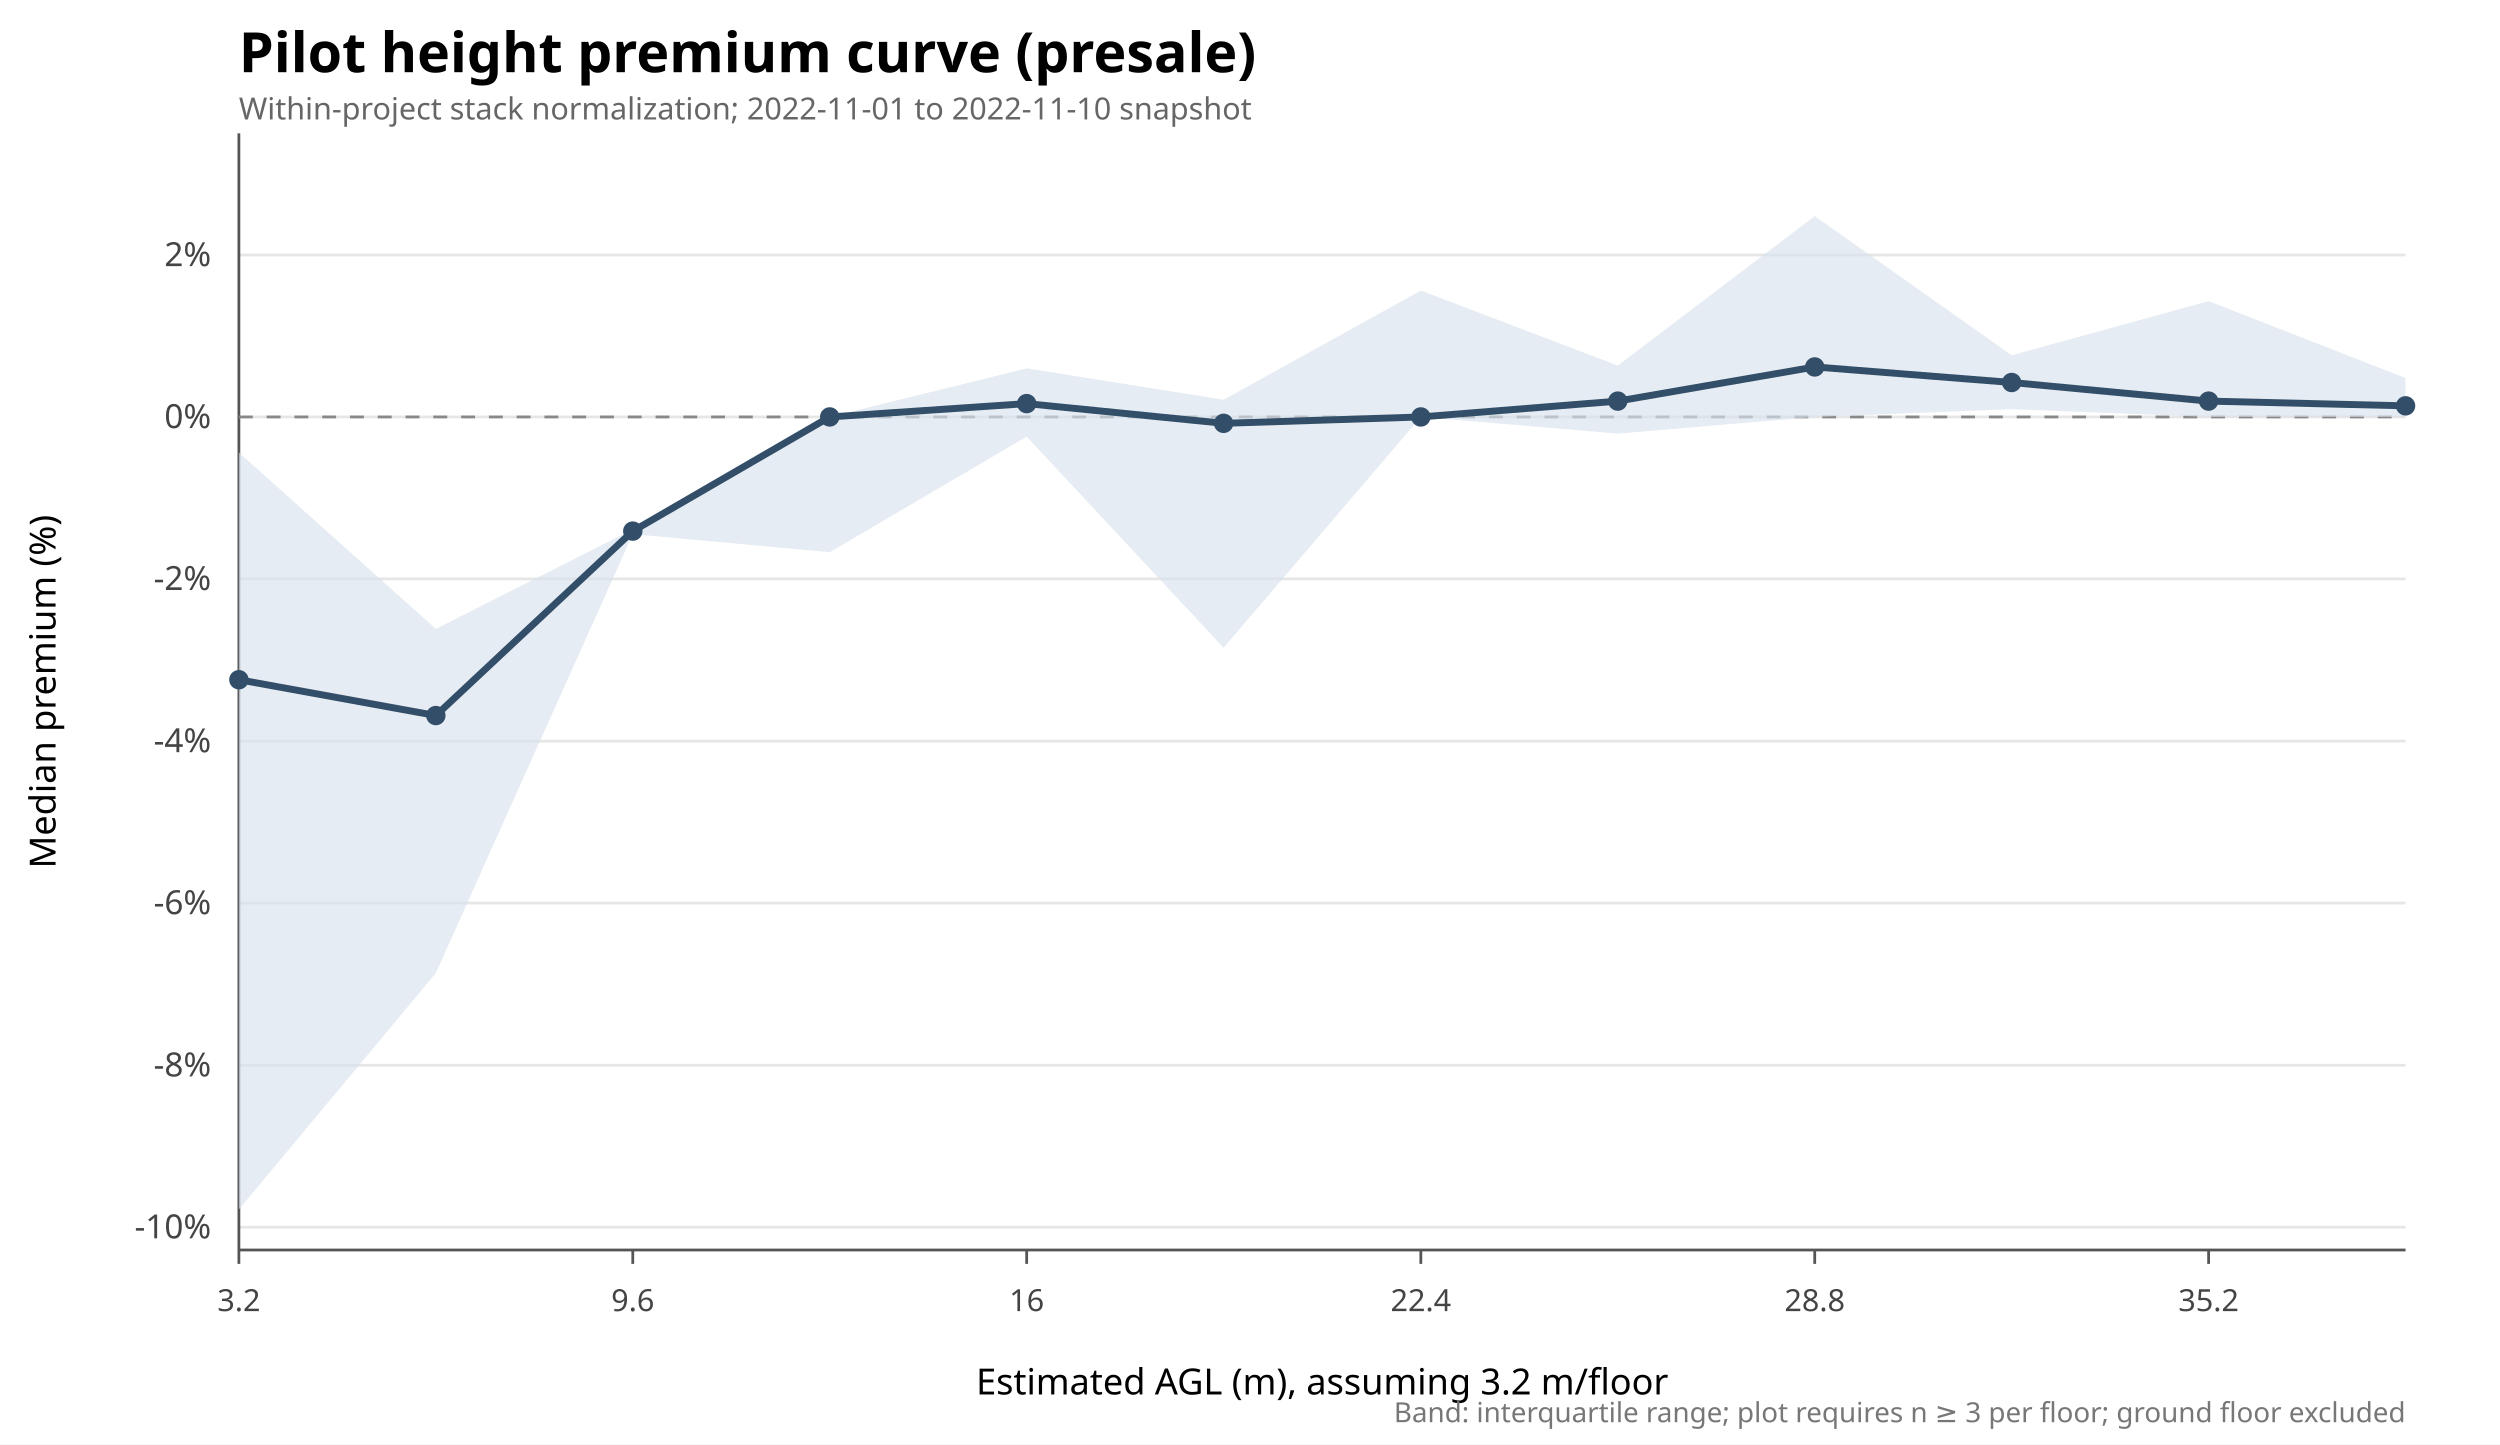
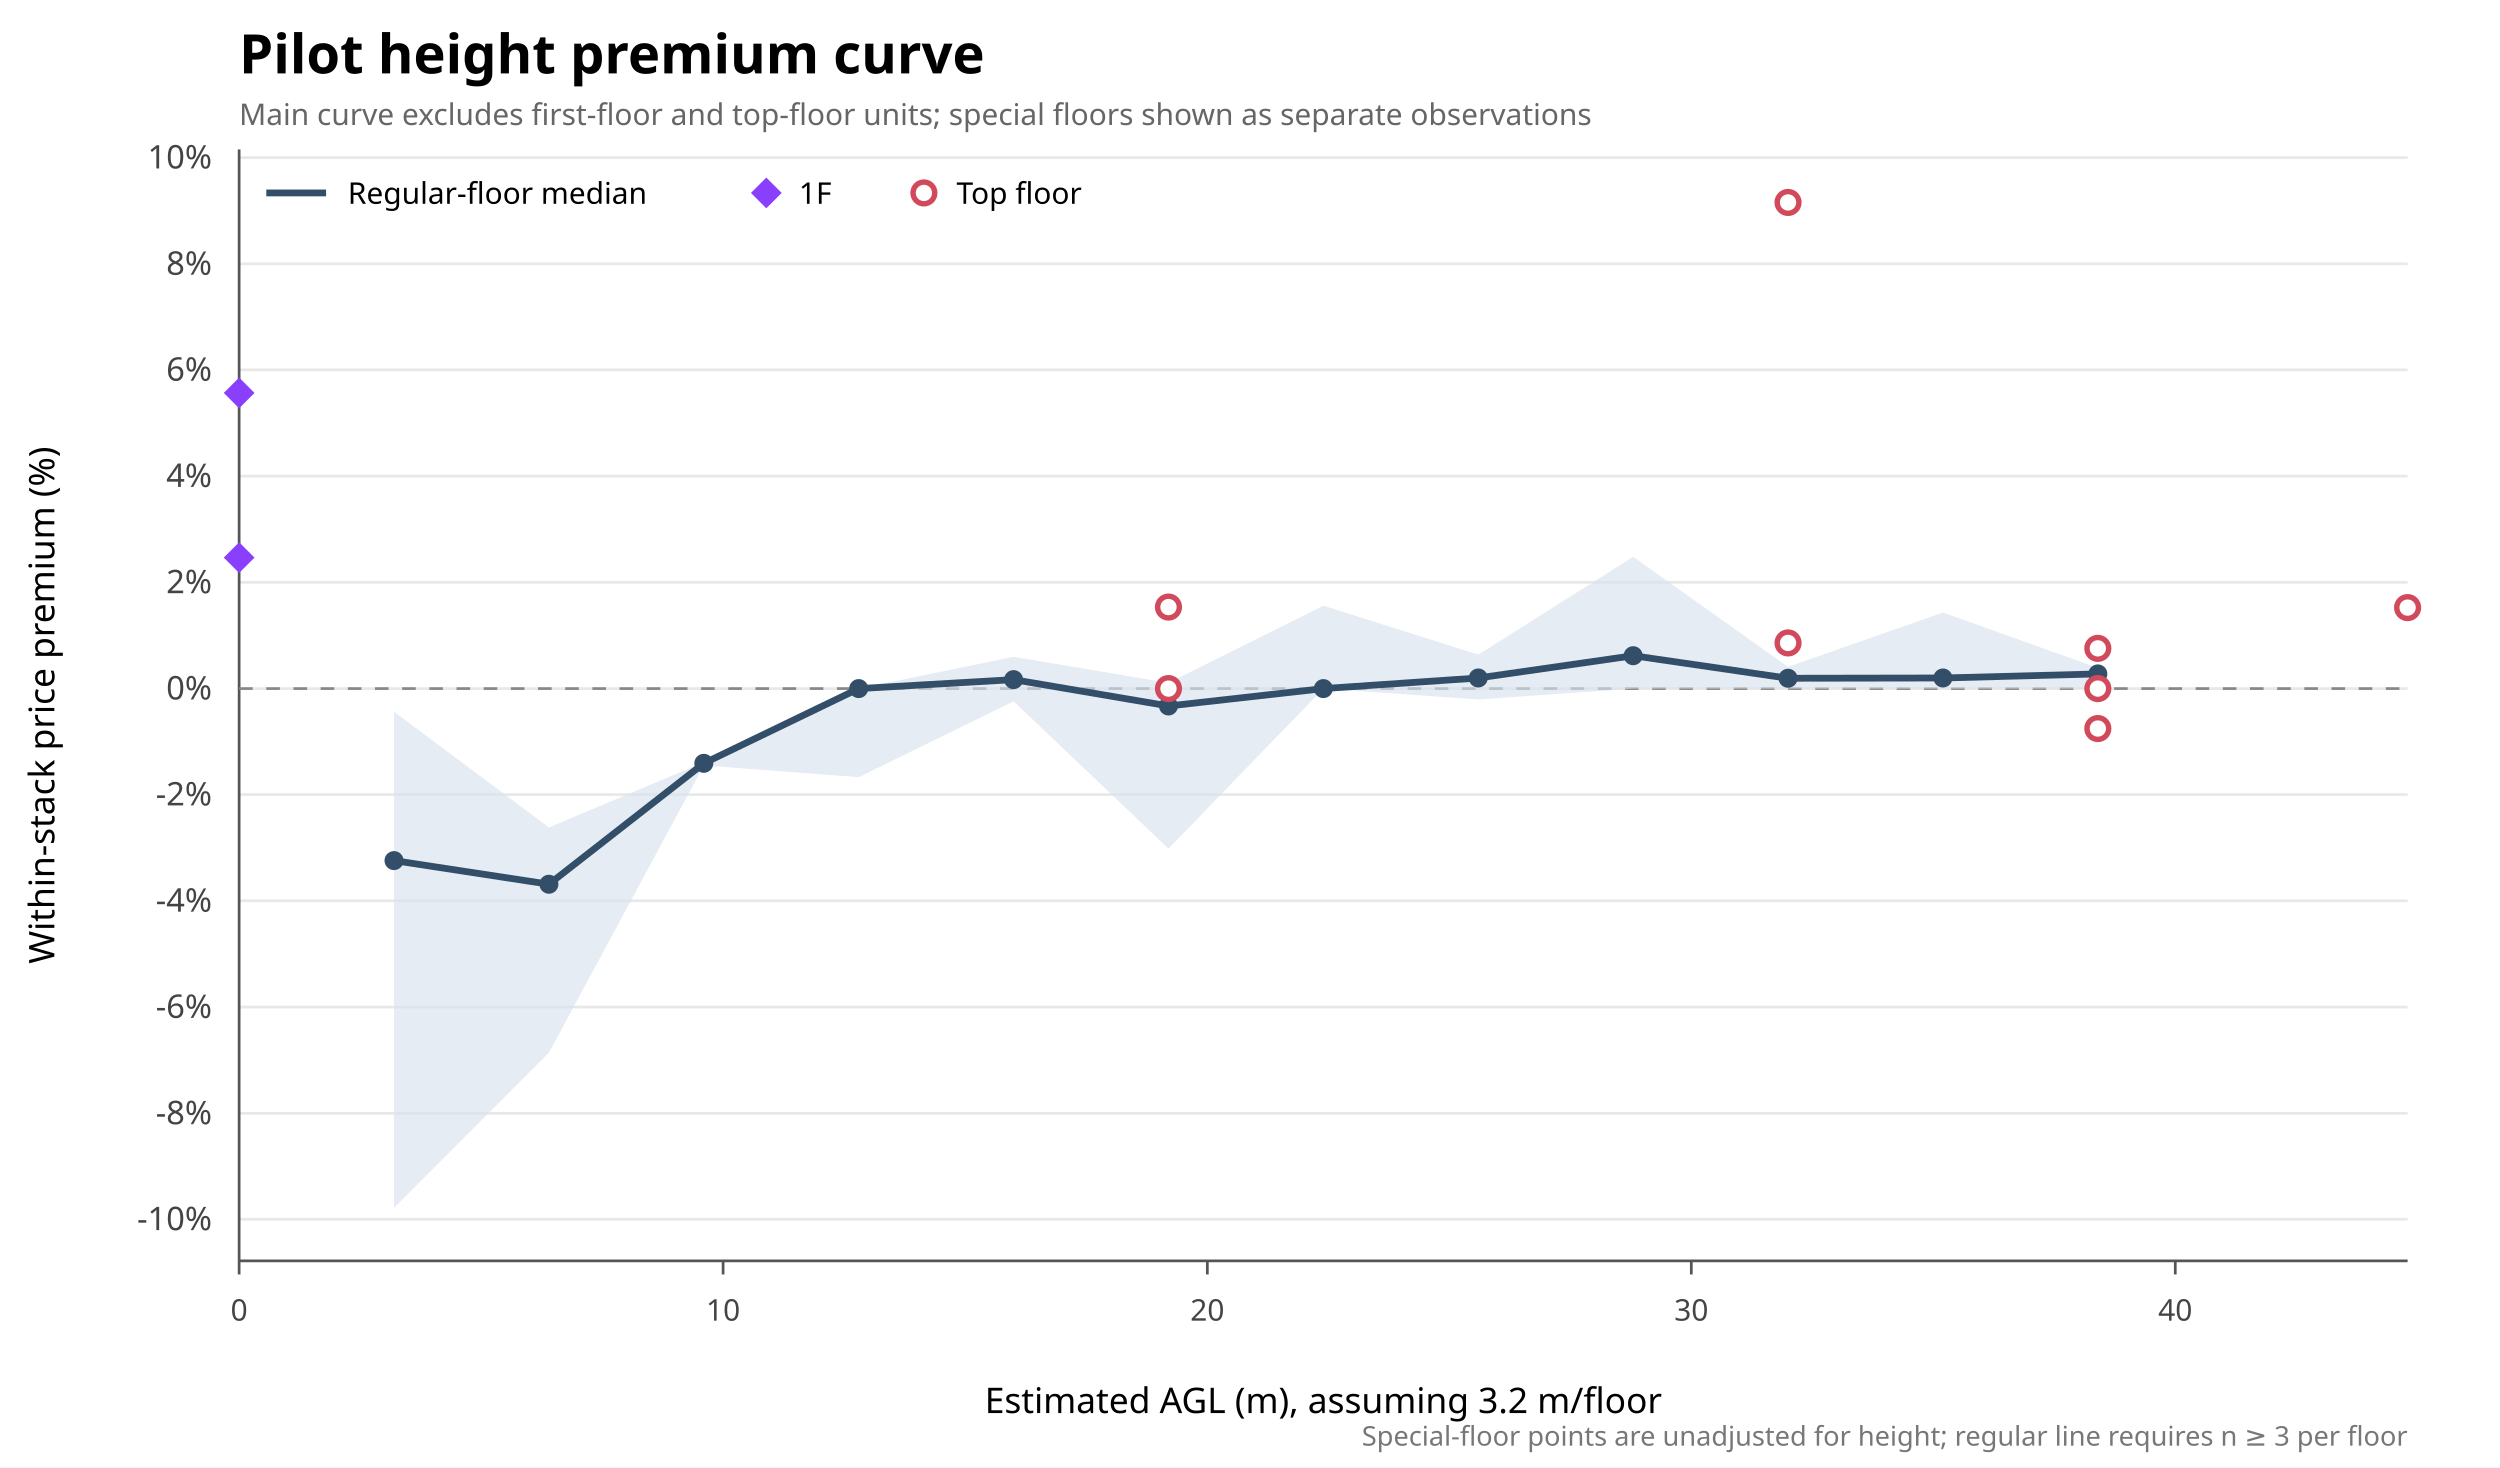
- <svg xmlns="http://www.w3.org/2000/svg" width="900" height="520" viewBox="0 0 900 520">
+ <svg xmlns="http://www.w3.org/2000/svg" width="920" height="540" viewBox="0 0 920 540">
  <rect width="100%" height="100%" fill="white" />
-   <text x="86" y="26" font-family="sans-serif" font-size="20" font-weight="600">Pilot height premium curve (presale)</text>
-   <text x="86" y="43" font-family="sans-serif" font-size="11" fill="#666">Within-project stack normalization; 2022-11-01 to 2022-11-10 snapshot</text>
+   <text x="88" y="27" font-family="sans-serif" font-size="20" font-weight="600">Pilot height premium curve</text>
+   <text x="88" y="46" font-family="sans-serif" font-size="11" fill="#666">Main curve excludes first-floor and top-floor units; special floors shown as separate observations</text>
  <g font-family="sans-serif" fill="#444">
-     <line x1="86" y1="441.8" x2="866" y2="441.8" stroke="#e6e6e6" />
-     <text x="76" y="445.8" text-anchor="end" font-size="12">-10%</text>
-     <line x1="86" y1="383.5" x2="866" y2="383.5" stroke="#e6e6e6" />
-     <text x="76" y="387.5" text-anchor="end" font-size="12">-8%</text>
-     <line x1="86" y1="325.1" x2="866" y2="325.1" stroke="#e6e6e6" />
-     <text x="76" y="329.1" text-anchor="end" font-size="12">-6%</text>
-     <line x1="86" y1="266.8" x2="866" y2="266.8" stroke="#e6e6e6" />
-     <text x="76" y="270.8" text-anchor="end" font-size="12">-4%</text>
-     <line x1="86" y1="208.4" x2="866" y2="208.4" stroke="#e6e6e6" />
-     <text x="76" y="212.4" text-anchor="end" font-size="12">-2%</text>
-     <line x1="86" y1="150.1" x2="866" y2="150.1" stroke="#e6e6e6" />
-     <text x="76" y="154.1" text-anchor="end" font-size="12">0%</text>
-     <line x1="86" y1="91.8" x2="866" y2="91.8" stroke="#e6e6e6" />
-     <text x="76" y="95.8" text-anchor="end" font-size="12">2%</text>
-     <line x1="86.0" y1="450" x2="86.0" y2="455" stroke="#555" />
-     <text x="86.0" y="472" text-anchor="middle" font-size="11">3.2</text>
-     <line x1="227.8" y1="450" x2="227.8" y2="455" stroke="#555" />
-     <text x="227.8" y="472" text-anchor="middle" font-size="11">9.6</text>
-     <line x1="369.6" y1="450" x2="369.6" y2="455" stroke="#555" />
-     <text x="369.6" y="472" text-anchor="middle" font-size="11">16</text>
-     <line x1="511.5" y1="450" x2="511.5" y2="455" stroke="#555" />
-     <text x="511.5" y="472" text-anchor="middle" font-size="11">22.4</text>
-     <line x1="653.3" y1="450" x2="653.3" y2="455" stroke="#555" />
-     <text x="653.3" y="472" text-anchor="middle" font-size="11">28.8</text>
-     <line x1="795.1" y1="450" x2="795.1" y2="455" stroke="#555" />
-     <text x="795.1" y="472" text-anchor="middle" font-size="11">35.2</text>
+     <line x1="88" y1="448.7" x2="886" y2="448.7" stroke="#e8e8e8" />
+     <text x="78" y="452.7" text-anchor="end" font-size="12">-10%</text>
+     <line x1="88" y1="409.7" x2="886" y2="409.7" stroke="#e8e8e8" />
+     <text x="78" y="413.7" text-anchor="end" font-size="12">-8%</text>
+     <line x1="88" y1="370.6" x2="886" y2="370.6" stroke="#e8e8e8" />
+     <text x="78" y="374.6" text-anchor="end" font-size="12">-6%</text>
+     <line x1="88" y1="331.5" x2="886" y2="331.5" stroke="#e8e8e8" />
+     <text x="78" y="335.5" text-anchor="end" font-size="12">-4%</text>
+     <line x1="88" y1="292.4" x2="886" y2="292.4" stroke="#e8e8e8" />
+     <text x="78" y="296.4" text-anchor="end" font-size="12">-2%</text>
+     <line x1="88" y1="253.4" x2="886" y2="253.4" stroke="#e8e8e8" />
+     <text x="78" y="257.4" text-anchor="end" font-size="12">0%</text>
+     <line x1="88" y1="214.3" x2="886" y2="214.3" stroke="#e8e8e8" />
+     <text x="78" y="218.3" text-anchor="end" font-size="12">2%</text>
+     <line x1="88" y1="175.2" x2="886" y2="175.2" stroke="#e8e8e8" />
+     <text x="78" y="179.2" text-anchor="end" font-size="12">4%</text>
+     <line x1="88" y1="136.1" x2="886" y2="136.1" stroke="#e8e8e8" />
+     <text x="78" y="140.1" text-anchor="end" font-size="12">6%</text>
+     <line x1="88" y1="97.1" x2="886" y2="97.1" stroke="#e8e8e8" />
+     <text x="78" y="101.1" text-anchor="end" font-size="12">8%</text>
+     <line x1="88" y1="58.0" x2="886" y2="58.0" stroke="#e8e8e8" />
+     <text x="78" y="62.0" text-anchor="end" font-size="12">10%</text>
+     <line x1="88.0" y1="464" x2="88.0" y2="469" stroke="#555" />
+     <text x="88.0" y="486" text-anchor="middle" font-size="11">0</text>
+     <line x1="266.1" y1="464" x2="266.1" y2="469" stroke="#555" />
+     <text x="266.1" y="486" text-anchor="middle" font-size="11">10</text>
+     <line x1="444.3" y1="464" x2="444.3" y2="469" stroke="#555" />
+     <text x="444.3" y="486" text-anchor="middle" font-size="11">20</text>
+     <line x1="622.4" y1="464" x2="622.4" y2="469" stroke="#555" />
+     <text x="622.4" y="486" text-anchor="middle" font-size="11">30</text>
+     <line x1="800.5" y1="464" x2="800.5" y2="469" stroke="#555" />
+     <text x="800.5" y="486" text-anchor="middle" font-size="11">40</text>
+     <line x1="978.6" y1="464" x2="978.6" y2="469" stroke="#555" />
+     <text x="978.6" y="486" text-anchor="middle" font-size="11">50</text>
  </g>
-   <line x1="86" y1="450" x2="866" y2="450" stroke="#555" />
-   <line x1="86" y1="48" x2="86" y2="450" stroke="#555" />
-   <line x1="86" y1="150.1" x2="866" y2="150.1" stroke="#888" stroke-dasharray="5 5" />
-   <polygon points="86.0,162.9 156.9,226.4 227.8,190.6 298.7,150.1 369.6,132.6 440.5,143.9 511.5,104.6 582.4,131.6 653.3,77.8 724.2,127.9 795.1,108.4 866.0,136.1 866.0,150.1 795.1,150.1 724.2,147.3 653.3,150.1 582.4,156.1 511.5,150.1 440.5,233.2 369.6,157.2 298.7,198.8 227.8,192.3 156.9,350.3 86.0,435.4" fill="#d9e2ec" opacity="0.65" />
-   <polyline points="86.0,244.7 156.9,257.6 227.8,191.2 298.7,150.1 369.6,145.3 440.5,152.4 511.5,150.1 582.4,144.4 653.3,132.1 724.2,137.7 795.1,144.4 866.0,146.1" fill="none" stroke="#334e68" stroke-width="2.5" />
-   <circle cx="86.0" cy="244.7" r="3.5" fill="#334e68" />
-   <circle cx="156.9" cy="257.6" r="3.5" fill="#334e68" />
-   <circle cx="227.8" cy="191.2" r="3.5" fill="#334e68" />
-   <circle cx="298.7" cy="150.1" r="3.5" fill="#334e68" />
-   <circle cx="369.6" cy="145.3" r="3.5" fill="#334e68" />
-   <circle cx="440.5" cy="152.4" r="3.5" fill="#334e68" />
-   <circle cx="511.5" cy="150.1" r="3.5" fill="#334e68" />
-   <circle cx="582.4" cy="144.4" r="3.5" fill="#334e68" />
-   <circle cx="653.3" cy="132.1" r="3.5" fill="#334e68" />
-   <circle cx="724.2" cy="137.7" r="3.5" fill="#334e68" />
-   <circle cx="795.1" cy="144.4" r="3.5" fill="#334e68" />
-   <circle cx="866.0" cy="146.1" r="3.5" fill="#334e68" />
-   <text x="476.0" y="502" text-anchor="middle" font-family="sans-serif" font-size="13">Estimated AGL (m), assuming 3.2 m/floor</text>
-   <text x="20" y="249.0" text-anchor="middle" transform="rotate(-90 20 249.0)" font-family="sans-serif" font-size="13">Median premium (%)</text>
-   <text x="866" y="512" text-anchor="end" font-family="sans-serif" font-size="10" fill="#777">Band: interquartile range; plot requires n ≥ 3 per floor; ground floor excluded</text>
+   <line x1="88" y1="464" x2="886" y2="464" stroke="#555" />
+   <line x1="88" y1="55" x2="88" y2="464" stroke="#555" />
+   <line x1="88" y1="253.4" x2="886" y2="253.4" stroke="#888" stroke-dasharray="5 5" />
+   <polygon points="145.0,261.9 202.0,304.5 259.0,280.5 316.0,253.4 373.0,241.7 430.0,251.3 487.0,222.9 544.0,240.9 601.0,204.9 658.0,245.4 715.0,225.4 772.0,245.8 772.0,253.4 715.0,253.4 658.0,253.4 601.0,253.4 544.0,257.4 487.0,253.4 430.0,312.3 373.0,258.1 316.0,286.0 259.0,281.7 202.0,387.4 145.0,444.5" fill="#d9e2ec" opacity="0.65" />
+   <polyline points="145.0,316.7 202.0,325.4 259.0,280.9 316.0,253.4 373.0,250.1 430.0,259.8 487.0,253.4 544.0,249.5 601.0,241.3 658.0,249.6 715.0,249.5 772.0,248.0" fill="none" stroke="#334e68" stroke-width="2.5" />
+   <circle cx="145.0" cy="316.7" r="3.5" fill="#334e68" />
+   <circle cx="202.0" cy="325.4" r="3.5" fill="#334e68" />
+   <circle cx="259.0" cy="280.9" r="3.5" fill="#334e68" />
+   <circle cx="316.0" cy="253.4" r="3.5" fill="#334e68" />
+   <circle cx="373.0" cy="250.1" r="3.5" fill="#334e68" />
+   <circle cx="430.0" cy="259.8" r="3.5" fill="#334e68" />
+   <circle cx="487.0" cy="253.4" r="3.5" fill="#334e68" />
+   <circle cx="544.0" cy="249.5" r="3.5" fill="#334e68" />
+   <circle cx="601.0" cy="241.3" r="3.5" fill="#334e68" />
+   <circle cx="658.0" cy="249.6" r="3.5" fill="#334e68" />
+   <circle cx="715.0" cy="249.5" r="3.5" fill="#334e68" />
+   <circle cx="772.0" cy="248.0" r="3.5" fill="#334e68" />
+   <rect x="84.0" y="201.2" width="8" height="8" transform="rotate(45 88.0 205.2)" fill="#8a3ffc" />
+   <rect x="84.0" y="140.6" width="8" height="8" transform="rotate(45 88.0 144.6)" fill="#8a3ffc" />
+   <circle cx="772.0" cy="253.4" r="4" fill="white" stroke="#d1495b" stroke-width="2" />
+   <circle cx="658.0" cy="74.5" r="4" fill="white" stroke="#d1495b" stroke-width="2" />
+   <circle cx="772.0" cy="238.6" r="4" fill="white" stroke="#d1495b" stroke-width="2" />
+   <circle cx="430.0" cy="223.4" r="4" fill="white" stroke="#d1495b" stroke-width="2" />
+   <circle cx="772.0" cy="268.1" r="4" fill="white" stroke="#d1495b" stroke-width="2" />
+   <circle cx="886.0" cy="223.6" r="4" fill="white" stroke="#d1495b" stroke-width="2" />
+   <circle cx="658.0" cy="236.6" r="4" fill="white" stroke="#d1495b" stroke-width="2" />
+   <circle cx="430.0" cy="253.4" r="4" fill="white" stroke="#d1495b" stroke-width="2" />
+   <line x1="98" y1="71" x2="120" y2="71" stroke="#334e68" stroke-width="2.5" />
+   <text x="128" y="75" font-family="sans-serif" font-size="11">Regular-floor median</text>
+   <rect x="278" y="67" width="8" height="8" transform="rotate(45 282 71)" fill="#8a3ffc" />
+   <text x="294" y="75" font-family="sans-serif" font-size="11">1F</text>
+   <circle cx="340" cy="71" r="4" fill="white" stroke="#d1495b" stroke-width="2" />
+   <text x="352" y="75" font-family="sans-serif" font-size="11">Top floor</text>
+   <text x="487.0" y="520" text-anchor="middle" font-family="sans-serif" font-size="13">Estimated AGL (m), assuming 3.2 m/floor</text>
+   <text x="20" y="259.5" text-anchor="middle" transform="rotate(-90 20 259.5)" font-family="sans-serif" font-size="13">Within-stack price premium (%)</text>
+   <text x="886" y="532" text-anchor="end" font-family="sans-serif" font-size="10" fill="#777">Special-floor points are unadjusted for height; regular line requires n ≥ 3 per floor</text>
</svg>
